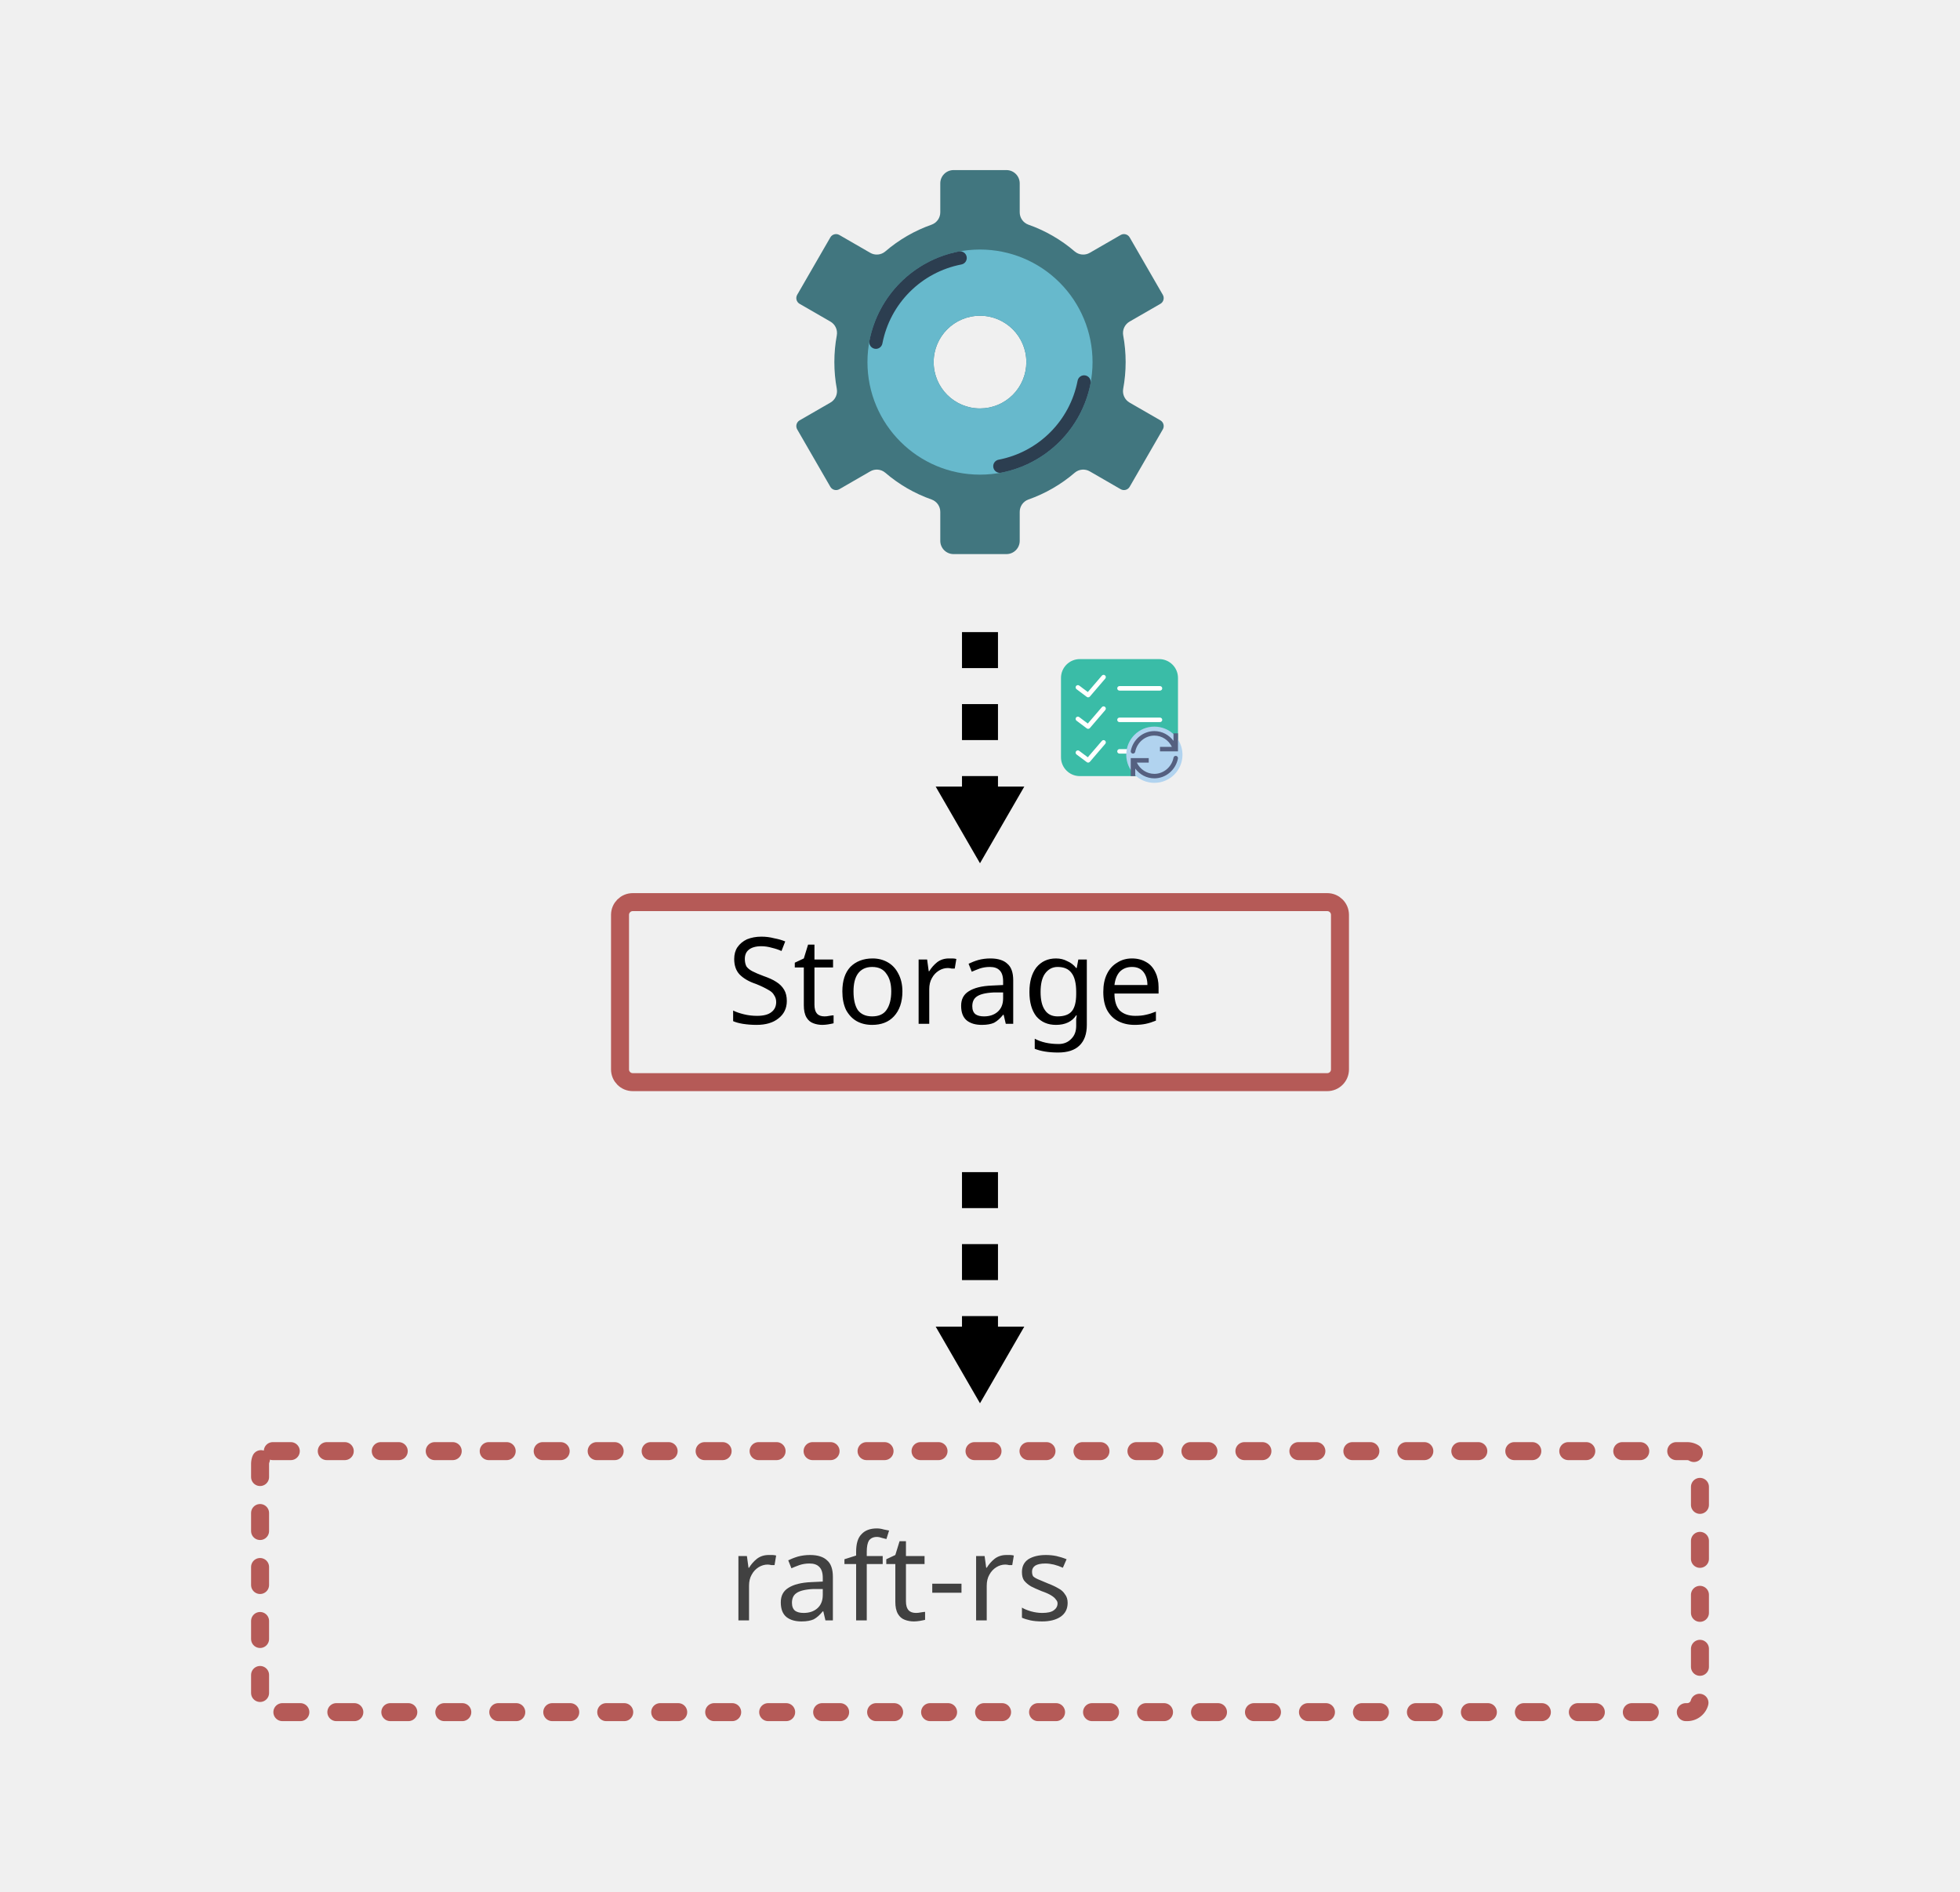
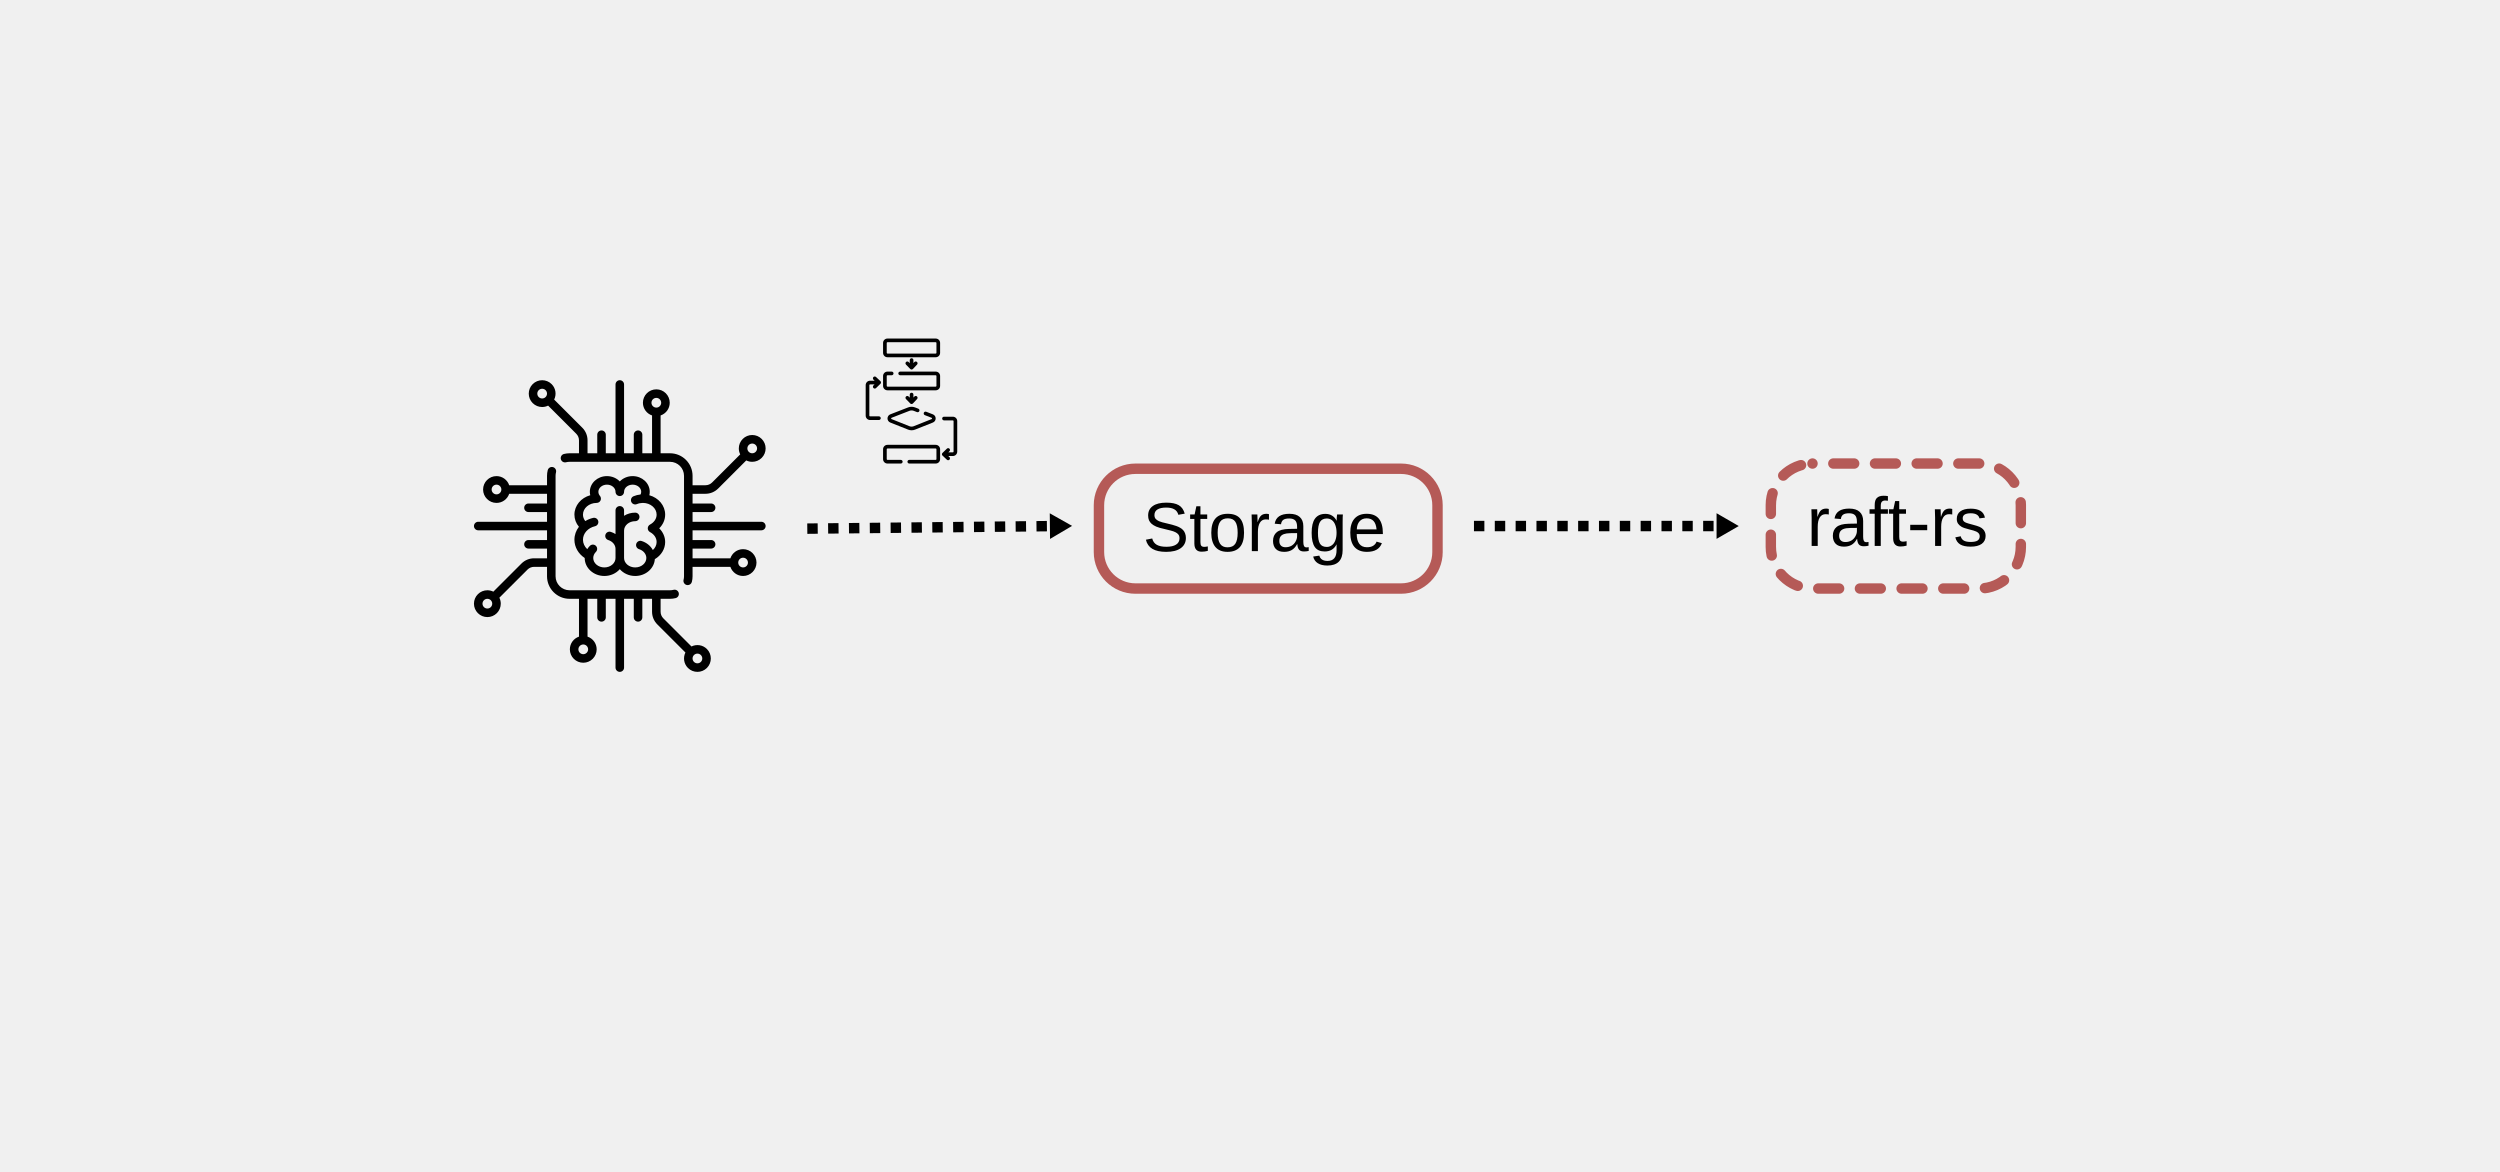
- <svg xmlns="http://www.w3.org/2000/svg" width="57.625mm" height="55.597mm" viewBox="0 0 57.625 55.597" version="1.1" id="svg8">
+ <svg xmlns="http://www.w3.org/2000/svg" width="1920" height="900" viewBox="0 0 508 238.125" version="1.1" id="svg8">
  <defs id="defs2">
+     <marker orient="auto" refY="0" refX="0" id="marker4538" style="overflow:visible">
+       <path id="path4536" d="M 5.77,0 -2.88,5 V -5 Z" style="fill:#000000;fill-opacity:1;fill-rule:evenodd;stroke:#000000;stroke-width:1pt;stroke-opacity:1" transform="scale(0.2)" />
+     </marker>
+     <marker orient="auto" refY="0" refX="0" id="marker3702" style="overflow:visible">
+       <path id="path3700" d="M 5.77,0 -2.88,5 V -5 Z" style="fill:#000000;fill-opacity:1;fill-rule:evenodd;stroke:#000000;stroke-width:1pt;stroke-opacity:1" transform="scale(0.2)" />
+     </marker>
+     <marker style="overflow:visible" id="marker3330" refX="0" refY="0" orient="auto">
+       <path transform="scale(0.2)" style="fill:#000000;fill-opacity:1;fill-rule:evenodd;stroke:#000000;stroke-width:1pt;stroke-opacity:1" d="M 5.77,0 -2.88,5 V -5 Z" id="path3328" />
+     </marker>
    <marker orient="auto" refY="0" refX="0" id="marker1781" style="overflow:visible">
      <path id="path1779" d="M 5.77,0 -2.88,5 V -5 Z" style="fill:#000000;fill-opacity:1;fill-rule:evenodd;stroke:#000000;stroke-width:1pt;stroke-opacity:1" transform="scale(0.2)" />
-     </marker>
-     <marker orient="auto" refY="0" refX="0" id="marker1529" style="overflow:visible">
-       <path id="path1527" d="M 5.77,0 -2.88,5 V -5 Z" style="fill:#000000;fill-opacity:1;fill-rule:evenodd;stroke:#000000;stroke-width:1pt;stroke-opacity:1" transform="scale(0.2)" />
    </marker>
    <marker orient="auto" refY="0" refX="0" id="Arrow1Send" style="overflow:visible">
      <path id="path1064" d="M 0,0 5,-5 -12.5,0 5,5 Z" style="fill:#000000;fill-opacity:1;fill-rule:evenodd;stroke:#000000;stroke-width:1pt;stroke-opacity:1" transform="matrix(-0.2,0,0,-0.2,-1.2,0)" />
    </marker>
    <marker orient="auto" refY="0" refX="0" id="TriangleInS" style="overflow:visible">
      <path id="path1188" d="M 5.77,0 -2.88,5 V -5 Z" style="fill:#000000;fill-opacity:1;fill-rule:evenodd;stroke:#000000;stroke-width:1pt;stroke-opacity:1" transform="scale(-0.2)" />
    </marker>
    <marker orient="auto" refY="0" refX="0" id="Arrow1Sstart" style="overflow:visible">
      <path id="path1061" d="M 0,0 5,-5 -12.5,0 5,5 Z" style="fill:#000000;fill-opacity:1;fill-rule:evenodd;stroke:#000000;stroke-width:1pt;stroke-opacity:1" transform="matrix(0.2,0,0,0.2,1.2,0)" />
    </marker>
  </defs>
-   <g id="layer1" transform="translate(-77.02083,-48.23058)">
-     <g id="g980" transform="translate(18.52083,23.8125)">
-       <rect ry="0.374" y="50.938" x="76.729" height="5.292" width="21.167" id="rect971" style="opacity:1;fill:none;fill-opacity:1;stroke:#b55a57;stroke-width:0.529;stroke-linecap:round;stroke-linejoin:round;stroke-miterlimit:4;stroke-dasharray:none;stroke-dashoffset:0;stroke-opacity:1" />
-       <text id="text975" y="54.514" x="79.868" style="font-style:normal;font-weight:normal;font-size:10.583px;line-height:125%;font-family:sans-serif;letter-spacing:0px;word-spacing:0px;fill:#000000;fill-opacity:1;stroke:none;stroke-width:0.265px;stroke-linecap:butt;stroke-linejoin:miter;stroke-opacity:1" xml:space="preserve">
-         <tspan style="font-style:normal;font-variant:normal;font-weight:normal;font-stretch:normal;font-size:3.528px;font-family:hack;-inkscape-font-specification:hack;stroke-width:0.265px" y="54.514" x="79.868" id="tspan973">Storage</tspan>
+   <g id="layer1" transform="translate(-77.02083,134.2979)">
+     <g id="g980" transform="translate(229.95,-81.25417)">
+       <rect ry="7.408" y="42.206" x="70.379" height="24.342" width="68.792" id="rect971" style="opacity:1;fill:none;fill-opacity:1;stroke:#b55a57;stroke-width:2.117;stroke-linecap:round;stroke-linejoin:round;stroke-miterlimit:4;stroke-dasharray:none;stroke-dashoffset:0;stroke-opacity:1" />
+       <text id="text975" y="58.954" x="79.276" style="font-style:normal;font-weight:normal;font-size:10.583px;line-height:125%;font-family:sans-serif;letter-spacing:0px;word-spacing:0px;fill:#000000;fill-opacity:1;stroke:none;stroke-width:0.265px;stroke-linecap:butt;stroke-linejoin:miter;stroke-opacity:1" xml:space="preserve">
+         <tspan style="font-style:normal;font-variant:normal;font-weight:normal;font-stretch:normal;font-size:14.111px;font-family:Arial;-inkscape-font-specification:Arial;stroke-width:0.265px" y="58.954" x="79.276" id="tspan973">Storage</tspan>
      </text>
    </g>
-     <g transform="translate(21.82813,40.21667)" id="g980-3">
-       <rect ry="0.374" y="50.673" x="62.839" height="7.673" width="42.333" id="rect971-6" style="opacity:1;fill:none;fill-opacity:1;stroke:#b55a57;stroke-width:0.529;stroke-linecap:round;stroke-linejoin:round;stroke-miterlimit:4;stroke-dasharray:0.529,1.058;stroke-dashoffset:0;stroke-opacity:1" />
-       <text id="text975-7" y="55.65" x="76.606" style="font-style:normal;font-weight:normal;font-size:10.583px;line-height:125%;font-family:sans-serif;letter-spacing:0px;word-spacing:0px;fill:#414141;fill-opacity:1;stroke:none;stroke-width:0.265px;stroke-linecap:butt;stroke-linejoin:miter;stroke-opacity:1;" xml:space="preserve">
-         <tspan style="font-style:normal;font-variant:normal;font-weight:normal;font-stretch:normal;font-size:3.528px;font-family:hack;-inkscape-font-specification:hack;stroke-width:0.265px;fill:#414141;fill-opacity:1;" y="55.65" x="76.606" id="tspan973-5">raft-rs</tspan>
+     <g transform="translate(366.475,-82.3125)" id="g984">
+       <rect style="opacity:1;fill:none;fill-opacity:1;stroke:#b55a57;stroke-width:2.117;stroke-linecap:round;stroke-linejoin:round;stroke-miterlimit:4;stroke-dasharray:4.234,4.234;stroke-dashoffset:21.17;stroke-opacity:1" id="rect978" width="50.8" height="25.4" x="70.379" y="42.206" ry="8.467" />
+       <text xml:space="preserve" style="font-style:normal;font-weight:normal;font-size:10.583px;line-height:125%;font-family:sans-serif;letter-spacing:0px;word-spacing:0px;fill:#000000;fill-opacity:1;stroke:none;stroke-width:0.265px;stroke-linecap:butt;stroke-linejoin:miter;stroke-opacity:1" x="77.688" y="58.954" id="text982">
+         <tspan id="tspan980" x="77.688" y="58.954" style="font-style:normal;font-variant:normal;font-weight:normal;font-stretch:normal;font-size:14.111px;font-family:Arial;-inkscape-font-specification:Arial;stroke-width:0.265px">raft-rs</tspan>
      </text>
    </g>
-     <path style="fill:none;fill-rule:evenodd;stroke:#000000;stroke-width:1.058;stroke-linecap:butt;stroke-linejoin:miter;stroke-miterlimit:4;stroke-dasharray:1.058, 1.058;stroke-dashoffset:0;stroke-opacity:1;marker-end:url(#marker1529)" d="m 105.833,82.688 0,5.292" id="path1045" />
-     <g id="g1709" transform="matrix(0.02204861,0,0,0.02204861,100.4216,53.23058)">
-       <path id="path1686" d="m 485.996,333.684 -41.047,-23.66 c -6.449,-3.691 -9.879,-11.043 -8.562,-18.359 4.355,-23.578 4.355,-47.75 0,-71.328 -1.316,-7.316 2.113,-14.668 8.562,-18.359 l 41.047,-23.66 c 2.031,-1.176 3.512,-3.113 4.105,-5.387 0.598,-2.27 0.266,-4.684 -0.926,-6.707 L 445.039,89.777 c -1.16,-2.027 -3.074,-3.508 -5.328,-4.121 -2.25,-0.613 -4.652,-0.305 -6.68,0.855 l -41.137,23.746 c -6.359,3.734 -14.383,3.062 -20.039,-1.68 C 353.617,92.875 332.598,80.719 309.887,72.738 302.957,70.215 298.363,63.605 298.41,56.23 V 17.656 C 298.383,7.918 290.496,0.027 280.758,0 h -70.621 c -9.738,0.027 -17.629,7.918 -17.656,17.656 v 38.574 c 0.047,7.375 -4.547,13.984 -11.477,16.508 -22.711,7.98 -43.727,20.137 -61.969,35.84 -5.652,4.742 -13.676,5.414 -20.039,1.68 L 57.859,86.512 c -2.023,-1.16 -4.426,-1.469 -6.68,-0.855 -2.25,0.613 -4.168,2.094 -5.324,4.121 L 1.715,166.223 c -1.188,2.023 -1.523,4.438 -0.926,6.707 0.598,2.273 2.074,4.211 4.105,5.387 l 41.047,23.66 c 6.453,3.691 9.879,11.043 8.562,18.359 -4.352,23.578 -4.352,47.75 0,71.328 1.316,7.316 -2.109,14.668 -8.562,18.359 L 4.895,333.684 c -2.031,1.176 -3.508,3.113 -4.105,5.387 -0.598,2.27 -0.262,4.684 0.926,6.707 l 44.141,76.445 c 1.156,2.027 3.074,3.508 5.324,4.121 2.254,0.613 4.656,0.305 6.68,-0.855 l 41.137,-23.746 c 6.363,-3.734 14.387,-3.062 20.039,1.68 18.242,15.703 39.258,27.859 61.969,35.84 6.93,2.523 11.523,9.133 11.477,16.508 v 38.574 c 0.027,9.738 7.918,17.629 17.656,17.656 h 70.621 c 9.738,-0.027 17.625,-7.918 17.652,-17.656 v -38.574 c -0.047,-7.375 4.547,-13.984 11.477,-16.508 22.711,-7.98 43.73,-20.137 61.969,-35.84 5.656,-4.742 13.68,-5.414 20.039,-1.68 l 41.137,23.746 c 2.027,1.16 4.43,1.469 6.68,0.855 2.254,-0.613 4.168,-2.094 5.328,-4.121 l 44.137,-76.445 c 1.191,-2.023 1.523,-4.438 0.926,-6.707 -0.594,-2.273 -2.074,-4.211 -4.105,-5.387 z M 245.445,317.793 c -34.125,0 -61.793,-27.664 -61.793,-61.793 0,-34.129 27.668,-61.793 61.793,-61.793 34.129,0 61.793,27.664 61.793,61.793 0.012,16.391 -6.492,32.117 -18.086,43.707 -11.59,11.59 -27.312,18.098 -43.707,18.086 z m 0,0" style="fill:#41767f" />
-       <path id="path1688" d="m 245.445,105.93 c -82.879,0 -150.066,67.191 -150.066,150.07 0,82.879 67.188,150.07 150.066,150.07 82.883,0 150.07,-67.191 150.07,-150.07 0.004,-39.801 -15.805,-77.973 -43.949,-106.117 C 323.422,121.738 285.25,105.926 245.445,105.93 Z m 0,211.863 c -34.125,0 -61.793,-27.664 -61.793,-61.793 0,-34.129 27.668,-61.793 61.793,-61.793 34.129,0 61.793,27.664 61.793,61.793 0.012,16.391 -6.492,32.117 -18.086,43.707 -11.59,11.59 -27.312,18.098 -43.707,18.086 z m 0,0" style="fill:#67b9cc" />
-       <g id="g1694" style="fill:#2c3e50">
-         <path id="path1690" d="m 106.637,238.363 c -0.562,0 -1.125,-0.055 -1.68,-0.16 -4.781,-0.926 -7.914,-5.551 -7,-10.336 11.648,-60.441 58.91,-107.711 119.352,-119.359 4.785,-0.922 9.418,2.211 10.34,6.996 0.926,4.789 -2.207,9.418 -6.996,10.34 -53.355,10.277 -95.078,52.004 -105.352,105.359 -0.805,4.152 -4.438,7.152 -8.664,7.16 z m 0,0" />
-         <path id="path1692" d="m 271.902,403.652 c -4.551,-0.004 -8.352,-3.465 -8.785,-7.992 -0.43,-4.531 2.652,-8.645 7.121,-9.504 53.355,-10.277 95.082,-52.004 105.355,-105.359 0.922,-4.789 5.551,-7.926 10.34,-7.004 4.789,0.922 7.926,5.551 7.004,10.34 -11.645,60.441 -58.906,107.711 -119.348,119.359 -0.559,0.105 -1.121,0.16 -1.688,0.16 z m 0,0" />
-       </g>
-     </g>
-     <path style="fill:none;fill-rule:evenodd;stroke:#000000;stroke-width:1.058;stroke-linecap:butt;stroke-linejoin:miter;stroke-miterlimit:4;stroke-dasharray:1.058, 1.058;stroke-dashoffset:0;stroke-opacity:1;marker-end:url(#marker1781)" d="m 105.833,66.813 v 5.292" id="path1771" />
-     <g id="g1937" transform="matrix(0.06614583,0,0,0.06614583,108.1815,67.60627)">
-       <g id="g1869">
-         <g id="g1857">
-           <path id="path1843" d="M 44.136,52 H 8.864 C 4.245,52 0.5,48.255 0.5,43.636 V 8.364 C 0.5,3.745 4.245,0 8.864,0 H 44.136 C 48.755,0 52.5,3.745 52.5,8.364 V 43.636 C 52.5,48.255 48.755,52 44.136,52 Z" style="fill:#3abca7" />
-           <path id="path1845" d="m 44.5,14 h -18 c -0.553,0 -1,-0.447 -1,-1 0,-0.553 0.447,-1 1,-1 h 18 c 0.553,0 1,0.447 1,1 0,0.553 -0.447,1 -1,1 z" style="fill:#ffffff" />
-           <path id="path1847" d="m 44.5,28 h -18 c -0.553,0 -1,-0.447 -1,-1 0,-0.553 0.447,-1 1,-1 h 18 c 0.553,0 1,0.447 1,1 0,0.553 -0.447,1 -1,1 z" style="fill:#ffffff" />
-           <path id="path1849" d="m 44.5,42 h -18 c -0.553,0 -1,-0.447 -1,-1 0,-0.553 0.447,-1 1,-1 h 18 c 0.553,0 1,0.447 1,1 0,0.553 -0.447,1 -1,1 z" style="fill:#ffffff" />
-           <path id="path1851" d="m 12.57,17 c -0.209,0 -0.42,-0.065 -0.599,-0.2 L 7.4,13.371 C 6.958,13.04 6.868,12.413 7.2,11.972 c 0.331,-0.443 0.958,-0.531 1.399,-0.2 l 3.822,2.866 6.249,-7.288 c 0.359,-0.42 0.991,-0.468 1.409,-0.108 0.42,0.359 0.469,0.99 0.108,1.409 l -6.857,8 C 13.134,16.881 12.854,17 12.57,17 Z" style="fill:#ffffff" />
-           <path id="path1853" d="m 12.57,31 c -0.209,0 -0.42,-0.065 -0.599,-0.2 L 7.4,27.371 C 6.958,27.04 6.868,26.413 7.2,25.972 c 0.331,-0.443 0.958,-0.531 1.399,-0.2 l 3.822,2.866 6.248,-7.288 c 0.359,-0.421 0.991,-0.468 1.409,-0.108 0.42,0.359 0.469,0.99 0.108,1.409 l -6.857,8 C 13.134,30.881 12.854,31 12.57,31 Z" style="fill:#ffffff" />
-           <path id="path1855" d="m 12.57,45.999 c -0.209,0 -0.42,-0.065 -0.599,-0.2 L 7.4,42.37 C 6.958,42.039 6.868,41.412 7.2,40.971 7.531,40.528 8.158,40.44 8.599,40.771 l 3.822,2.866 6.248,-7.287 c 0.359,-0.42 0.991,-0.468 1.409,-0.108 0.42,0.359 0.469,0.99 0.108,1.409 l -6.857,7.999 c -0.195,0.23 -0.475,0.349 -0.759,0.349 z" style="fill:#ffffff" />
-         </g>
-         <g id="g1867">
-           <circle id="circle1859" r="12.5" cy="42.5" cx="42" style="fill:#b1d3ef" />
-           <g id="g1865">
-             <path id="path1861" d="m 51.693,43.019 c -0.55,-0.113 -1.068,0.246 -1.175,0.788 C 49.698,47.975 46.116,51 42,51 38.649,51 35.653,48.994 34.211,46 H 39.5 v -2 h -6 -1 -1 v 8 h 2 V 48.659 C 35.476,51.315 38.585,53 42,53 c 5.068,0 9.477,-3.704 10.481,-8.807 0.106,-0.542 -0.246,-1.068 -0.788,-1.174 z" style="fill:#556080" />
-             <path id="path1863" d="m 50.5,32.998 v 3.341 c -1.976,-2.657 -5.086,-4.341 -8.5,-4.341 -5.068,0 -9.477,3.704 -10.481,8.807 -0.106,0.542 0.246,1.068 0.788,1.174 0.55,0.113 1.068,-0.246 1.175,-0.788 0.82,-4.168 4.402,-7.193 8.519,-7.193 3.351,0 6.347,2.006 7.789,5 H 44.5 v 2 h 6 1 1 v -8 z" style="fill:#556080" />
-           </g>
+     <path style="fill:none;fill-rule:evenodd;stroke:#000000;stroke-width:2.117;stroke-linecap:butt;stroke-linejoin:miter;stroke-miterlimit:4;stroke-dasharray:2.117, 2.117;stroke-dashoffset:0;stroke-opacity:1;marker-end:url(#marker3330)" d="m 376.529,-27.406 50.8,1e-6" id="path3326" />
+     <path id="path4534" d="m 241.062,-26.877 50.8,-0.529" style="fill:none;fill-rule:evenodd;stroke:#000000;stroke-width:2.117;stroke-linecap:butt;stroke-linejoin:miter;stroke-miterlimit:4;stroke-dasharray:2.117, 2.117;stroke-dashoffset:0;stroke-opacity:1;marker-end:url(#marker4538)" />
+     <g id="g7076" transform="matrix(0.1157551,0,0,0.1157551,173.3292,-57.03968)">
+       <g id="g7001">
+         <g id="g6999">
+           <path id="path6997" d="M 504.5,248.501 H 383.742 v -17.064 h 32.581 c 4.142,0 7.5,-3.358 7.5,-7.5 0,-4.142 -3.358,-7.5 -7.5,-7.5 h -32.581 v -17.065 h 22.62 c 8.427,0 16.35,-3.281 22.308,-9.24 l 49.326,-49.326 c 3.214,1.601 6.777,2.453 10.473,2.453 6.286,0 12.195,-2.448 16.64,-6.892 4.445,-4.445 6.893,-10.354 6.893,-16.64 0,-6.286 -2.448,-12.195 -6.893,-16.64 -4.444,-4.445 -10.354,-6.893 -16.64,-6.893 -6.286,0 -12.195,2.448 -16.64,6.892 -4.445,4.445 -6.893,10.354 -6.893,16.64 0,3.696 0.852,7.259 2.453,10.473 l -49.326,49.326 c -3.125,3.125 -7.281,4.847 -11.702,4.847 h -22.62 v -16.548 c 0,-21.816 -17.749,-39.564 -39.564,-39.564 H 327.629 V 61.865 c 9.308,-3.139 16.032,-11.946 16.032,-22.3 0,-12.976 -10.557,-23.532 -23.532,-23.532 -12.975,0 -23.532,10.557 -23.532,23.532 0,10.354 6.724,19.16 16.032,22.3 v 66.394 H 295.565 V 95.678 c 0,-4.142 -3.358,-7.5 -7.5,-7.5 -4.142,0 -7.5,3.358 -7.5,7.5 v 32.581 H 263.5 V 7.501 c 0,-4.142 -3.358,-7.5 -7.5,-7.5 -4.142,0 -7.5,3.358 -7.5,7.5 V 128.259 H 231.436 V 95.678 c 0,-4.142 -3.358,-7.5 -7.5,-7.5 -4.142,0 -7.5,3.358 -7.5,7.5 v 32.581 H 199.372 V 105.64 c 0,-8.427 -3.282,-16.35 -9.241,-22.308 L 140.788,33.989 c 4.359,-8.801 2.898,-19.775 -4.421,-27.095 -9.176,-9.175 -24.105,-9.174 -33.28,0 -9.175,9.175 -9.175,24.104 0,33.28 4.588,4.587 10.614,6.881 16.64,6.881 3.588,0 7.17,-0.833 10.455,-2.46 l 49.343,49.344 c 3.126,3.125 4.847,7.281 4.847,11.701 v 22.619 h -16.548 c -3.345,0 -6.672,0.42 -9.888,1.247 -4.011,1.032 -6.426,5.121 -5.394,9.133 1.032,4.012 5.122,6.427 9.133,5.394 1.995,-0.513 4.063,-0.774 6.148,-0.774 h 176.354 c 13.545,0 24.564,11.02 24.564,24.564 v 176.355 c 0,2.083 -0.26,4.15 -0.772,6.143 -1.031,4.012 1.385,8.1 5.396,9.131 0.626,0.161 1.254,0.238 1.873,0.238 3.341,0 6.388,-2.249 7.258,-5.635 0.826,-3.212 1.245,-6.536 1.245,-9.878 v -16.548 h 66.394 c 3.139,9.308 11.946,16.032 22.3,16.032 12.976,0 23.532,-10.556 23.532,-23.532 0,-12.976 -10.557,-23.532 -23.532,-23.532 -10.354,0 -19.16,6.724 -22.3,16.032 h -66.394 v -17.065 h 32.581 c 4.142,0 7.5,-3.358 7.5,-7.5 0,-4.142 -3.358,-7.5 -7.5,-7.5 H 383.741 V 263.501 H 504.5 c 4.142,0 7.5,-3.358 7.5,-7.5 0,-4.142 -3.358,-7.5 -7.5,-7.5 z M 482.435,113.694 c 1.612,-1.612 3.754,-2.499 6.033,-2.499 2.279,0 4.421,0.887 6.033,2.499 1.612,1.612 2.499,3.754 2.499,6.033 0,2.279 -0.887,4.421 -2.499,6.033 -1.612,1.612 -3.754,2.499 -6.033,2.499 -2.279,0 -4.421,-0.887 -6.033,-2.499 -1.612,-1.612 -2.499,-3.754 -2.499,-6.033 0,-2.279 0.887,-4.422 2.499,-6.033 z M 125.759,29.568 c -3.326,3.325 -8.739,3.326 -12.067,-0.001 -3.327,-3.327 -3.327,-8.74 0,-12.066 1.664,-1.664 3.848,-2.495 6.034,-2.495 2.185,0 4.37,0.832 6.033,2.495 3.327,3.327 3.327,8.74 0,12.067 z m 194.37,18.529 c -4.704,0 -8.532,-3.828 -8.532,-8.532 0,-4.704 3.827,-8.532 8.532,-8.532 4.705,0 8.532,3.828 8.532,8.532 0,4.704 -3.828,8.532 -8.532,8.532 z m 152.307,263.501 c 4.705,0 8.532,3.828 8.532,8.532 0,4.705 -3.828,8.532 -8.532,8.532 -4.704,0 -8.532,-3.828 -8.532,-8.532 -10e-4,-4.705 3.827,-8.532 8.532,-8.532 z" />
        </g>
      </g>
-       <g id="g1871" />
-       <g id="g1873" />
-       <g id="g1875" />
-       <g id="g1877" />
-       <g id="g1879" />
-       <g id="g1881" />
-       <g id="g1883" />
-       <g id="g1885" />
-       <g id="g1887" />
-       <g id="g1889" />
-       <g id="g1891" />
-       <g id="g1893" />
-       <g id="g1895" />
-       <g id="g1897" />
-       <g id="g1899" />
+       <g id="g7007">
+         <g id="g7005">
+           <path id="path7003" d="m 408.914,471.829 c -7.319,-7.32 -18.294,-8.781 -27.095,-4.422 l -49.343,-49.344 c -3.126,-3.125 -4.847,-7.281 -4.847,-11.701 v -22.619 h 16.548 c 3.345,0 6.671,-0.42 9.886,-1.247 4.011,-1.032 6.426,-5.121 5.394,-9.133 -1.032,-4.011 -5.119,-6.426 -9.133,-5.394 -1.994,0.513 -4.062,0.773 -6.147,0.773 H 167.823 c -13.545,0 -24.564,-11.02 -24.564,-24.564 V 167.824 c 0,-2.085 0.26,-4.153 0.773,-6.146 1.033,-4.011 -1.382,-8.1 -5.393,-9.133 -4.012,-1.033 -8.101,1.382 -9.133,5.393 -0.828,3.214 -1.247,6.54 -1.247,9.886 v 16.548 H 61.864 c -3.139,-9.308 -11.946,-16.032 -22.3,-16.032 -12.976,0 -23.532,10.556 -23.532,23.532 0,12.976 10.557,23.532 23.532,23.532 10.354,0 19.16,-6.724 22.3,-16.032 h 66.394 v 17.065 H 95.677 c -4.142,0 -7.5,3.358 -7.5,7.5 0,4.142 3.358,7.5 7.5,7.5 h 32.581 v 17.064 H 7.5 c -4.142,0 -7.5,3.358 -7.5,7.5 0,4.142 3.358,7.5 7.5,7.5 h 120.758 v 17.064 H 95.677 c -4.142,0 -7.5,3.358 -7.5,7.5 0,4.142 3.358,7.5 7.5,7.5 h 32.581 v 17.065 h -22.62 c -8.427,0 -16.35,3.281 -22.308,9.24 l -49.326,49.326 c -3.214,-1.601 -6.777,-2.453 -10.473,-2.453 -6.286,0 -12.195,2.448 -16.64,6.892 C 2.448,380.08 0,385.99 0,392.275 c 0,6.285 2.448,12.195 6.893,16.64 4.444,4.445 10.354,6.892 16.64,6.892 6.286,0 12.195,-2.448 16.64,-6.892 4.445,-4.445 6.893,-10.354 6.893,-16.64 0,-3.696 -0.852,-7.259 -2.453,-10.473 l 49.326,-49.326 c 3.125,-3.125 7.281,-4.847 11.702,-4.847 h 22.62 v 16.548 c 0,21.816 17.749,39.564 39.564,39.564 h 16.548 v 66.394 c -9.308,3.139 -16.032,11.946 -16.032,22.3 0,12.976 10.557,23.532 23.532,23.532 12.975,0 23.532,-10.557 23.532,-23.532 0,-10.354 -6.724,-19.16 -16.032,-22.3 v -66.394 h 17.064 v 32.581 c 0,4.142 3.358,7.5 7.5,7.5 4.142,0 7.5,-3.358 7.5,-7.5 V 383.741 H 248.5 v 120.76 c 0,4.142 3.358,7.5 7.5,7.5 4.142,0 7.5,-3.358 7.5,-7.5 V 383.743 h 17.064 v 32.581 c 0,4.142 3.358,7.5 7.5,7.5 4.142,0 7.5,-3.358 7.5,-7.5 v -32.581 h 17.064 v 22.619 c 0,8.427 3.282,16.35 9.241,22.308 l 49.343,49.343 c -4.359,8.801 -2.898,19.775 4.422,27.095 4.587,4.588 10.614,6.881 16.64,6.881 6.026,0 12.053,-2.293 16.64,-6.881 9.175,-9.175 9.175,-24.104 0,-33.279 z M 39.564,200.404 c -4.705,0 -8.532,-3.828 -8.532,-8.532 0,-4.705 3.828,-8.532 8.532,-8.532 4.704,0 8.532,3.828 8.532,8.532 0.001,4.705 -3.827,8.532 -8.532,8.532 z m -9.999,197.904 c -1.612,1.612 -3.754,2.499 -6.033,2.499 -2.279,0 -4.421,-0.887 -6.033,-2.499 C 15.887,396.696 15,394.554 15,392.275 c 0,-2.279 0.887,-4.421 2.499,-6.033 1.612,-1.612 3.754,-2.499 6.033,-2.499 2.279,0 4.421,0.887 6.033,2.499 1.612,1.612 2.499,3.754 2.499,6.033 0,2.279 -0.887,4.422 -2.499,6.033 z m 170.838,74.129 c 0,4.704 -3.827,8.532 -8.532,8.532 -4.705,0 -8.532,-3.828 -8.532,-8.532 0,-4.704 3.828,-8.532 8.532,-8.532 4.704,0 8.532,3.828 8.532,8.532 z m 197.905,22.065 c -3.327,3.327 -8.74,3.326 -12.067,0 -3.327,-3.327 -3.327,-8.74 0,-12.066 1.664,-1.663 3.849,-2.495 6.034,-2.495 2.185,0 4.37,0.832 6.033,2.495 3.326,3.326 3.326,8.739 0,12.066 z" />
+         </g>
+       </g>
+       <g id="g7013">
+         <g id="g7011">
+           <path id="path7009" d="m 335.645,235.962 c 0,-16.04 -11.732,-29.627 -27.793,-34.042 0.475,-1.961 0.739,-3.978 0.739,-6.039 0,-15.186 -13.479,-27.541 -30.045,-27.541 -8.974,0 -17.035,3.629 -22.545,9.365 -5.51,-5.736 -13.572,-9.365 -22.545,-9.365 -16.567,0 -30.045,12.355 -30.045,27.541 0,2.061 0.264,4.078 0.739,6.039 -16.061,4.414 -27.793,18.001 -27.793,34.042 0,7.839 2.774,15.235 7.899,21.343 -5.011,6.487 -7.899,14.362 -7.899,22.746 -0.002,12.752 6.812,24.659 18.035,32.045 0,0.006 0,0.012 0,0.018 0,17.396 15.501,31.549 34.555,31.549 10.95,0 20.719,-4.679 27.054,-11.957 6.335,7.278 16.104,11.957 27.054,11.957 18.337,0 33.376,-13.11 34.482,-29.602 11.137,-6.462 18.108,-17.781 18.108,-30.003 0,-8.99 -3.833,-17.566 -10.43,-24.048 6.596,-6.482 10.43,-15.059 10.43,-24.048 z m -26.544,30.68 c 7.227,3.814 11.541,10.325 11.541,17.416 0,5.287 -2.457,10.33 -6.607,14.101 -3.943,-7.301 -10.912,-13.113 -19.717,-15.879 -3.95,-1.241 -8.161,0.956 -9.403,4.907 -1.242,3.952 0.956,8.162 4.907,9.403 7.646,2.403 12.784,8.642 12.784,15.525 0,9.125 -8.772,16.549 -19.555,16.549 -10.782,0 -19.554,-7.424 -19.554,-16.549 v -48.097 c 0,-9.125 8.772,-16.548 19.554,-16.548 4.142,0 7.5,-3.358 7.5,-7.5 0,-4.142 -3.358,-7.5 -7.5,-7.5 -7.254,0 -13.99,2.056 -19.554,5.557 v -9.58 c 0,-4.142 -3.358,-7.5 -7.5,-7.5 -4.142,0 -7.5,3.358 -7.5,7.5 v 41.637 c -2.524,-1.584 -5.292,-2.895 -8.286,-3.836 -3.954,-1.242 -8.162,0.956 -9.403,4.906 -1.242,3.952 0.955,8.162 4.906,9.404 7.646,2.403 12.783,8.642 12.783,15.524 v 16.032 c 0,9.125 -8.772,16.549 -19.554,16.549 -10.783,0 -19.555,-7.424 -19.555,-16.549 0,-3.911 1.658,-7.713 4.668,-10.705 2.938,-2.92 2.952,-7.669 0.032,-10.607 -2.92,-2.938 -7.668,-2.952 -10.606,-0.032 -1.797,1.787 -3.344,3.739 -4.63,5.814 -4.736,-4.48 -7.501,-10.374 -7.501,-16.535 0,-11.112 8.721,-20.874 21.208,-23.739 4.037,-0.926 6.559,-4.95 5.633,-8.987 -0.926,-4.038 -4.951,-6.559 -8.987,-5.633 -5.027,1.153 -9.655,3.078 -13.759,5.605 -2.661,-3.342 -4.094,-7.256 -4.094,-11.335 0.003,-11.281 10.697,-20.465 23.88,-20.552 0.067,0.002 0.134,0.011 0.2,0.011 1.712,0 3.433,-0.583 4.842,-1.776 2.875,-2.434 3.452,-6.564 1.522,-9.671 -0.057,-0.092 -0.109,-0.186 -0.169,-0.275 -0.031,-0.045 -0.068,-0.088 -0.1,-0.133 -0.116,-0.163 -0.235,-0.323 -0.364,-0.477 -0.004,-0.005 -0.007,-0.01 -0.011,-0.014 -1.251,-1.479 -2.744,-3.927 -2.744,-7.193 0,-6.915 6.75,-12.541 15.045,-12.541 8.295,0 15.045,5.626 15.045,12.541 0,4.142 3.358,7.5 7.5,7.5 4.142,0 7.5,-3.358 7.5,-7.5 0,-6.915 6.75,-12.541 15.045,-12.541 8.295,0 15.045,5.626 15.045,12.541 0,1.848 -0.484,3.424 -1.125,4.72 -4.266,0.403 -8.392,1.434 -12.309,3.086 -3.817,1.609 -5.606,6.008 -3.997,9.825 1.609,3.816 6.008,5.607 9.825,3.997 3.242,-1.367 6.73,-2.07 10.368,-2.098 0.072,0.002 0.143,0.009 0.215,0.009 0.067,0 0.133,-0.009 0.2,-0.011 13.183,0.086 23.877,9.271 23.877,20.552 0,7.091 -4.314,13.601 -11.541,17.416 -2.46,1.298 -4,3.851 -4,6.633 0,2.782 1.54,5.335 4,6.633 z" />
+         </g>
+       </g>
+       <g id="g7015" />
+       <g id="g7017" />
+       <g id="g7019" />
+       <g id="g7021" />
+       <g id="g7023" />
+       <g id="g7025" />
+       <g id="g7027" />
+       <g id="g7029" />
+       <g id="g7031" />
+       <g id="g7033" />
+       <g id="g7035" />
+       <g id="g7037" />
+       <g id="g7039" />
+       <g id="g7041" />
+       <g id="g7043" />
+     </g>
+     <g id="g7109" transform="matrix(0.04960928,0,0,0.04960928,249.5292,-65.50623)">
+       <path id="path7078" d="m 256.531,221.951 c -4.142,0 -7.5,3.358 -7.5,7.5 v 12.794 l -4.64,-4.781 c -2.885,-2.972 -7.633,-3.043 -10.605,-0.158 -2.972,2.885 -3.043,7.633 -0.158,10.605 l 17.522,18.053 c 1.413,1.456 3.354,2.276 5.382,2.276 h 0.058 c 2.047,-0.016 4,-0.868 5.404,-2.36 l 16.992,-18.053 c 2.839,-3.016 2.694,-7.763 -0.321,-10.602 -3.016,-2.838 -7.761,-2.696 -10.603,0.321 l -4.029,4.281 v -12.378 c -0.002,-4.14 -3.36,-7.498 -7.502,-7.498 z" />
+       <path id="path7080" d="M 355.378,435.37 H 157.684 c -9.911,0 -17.973,8.063 -17.973,17.974 v 40.683 c 0,9.911 8.063,17.974 17.973,17.974 h 54.648 c 4.142,0 7.5,-3.358 7.5,-7.5 0,-4.142 -3.358,-7.5 -7.5,-7.5 h -54.648 c -1.639,0 -2.973,-1.334 -2.973,-2.974 v -40.683 c 0,-1.64 1.334,-2.974 2.973,-2.974 h 197.694 c 1.64,0 2.974,1.334 2.974,2.974 v 40.683 c 0,1.64 -1.334,2.974 -2.974,2.974 H 247.084 c -4.142,0 -7.5,3.358 -7.5,7.5 0,4.142 3.358,7.5 7.5,7.5 h 108.294 c 9.911,0 17.974,-8.063 17.974,-17.974 v -40.683 c 0,-9.911 -8.063,-17.974 -17.974,-17.974 z" />
+       <path id="path7082" d="M 355.378,135.401 H 209.75 c -4.142,0 -7.5,3.358 -7.5,7.5 0,4.142 3.358,7.5 7.5,7.5 h 145.628 c 1.64,0 2.974,1.334 2.974,2.973 v 40.684 c 0,1.639 -1.334,2.973 -2.974,2.973 H 157.684 c -1.639,0 -2.973,-1.334 -2.973,-2.973 v -40.684 c 0,-1.639 1.334,-2.973 2.973,-2.973 H 175 c 4.142,0 7.5,-3.358 7.5,-7.5 0,-4.142 -3.358,-7.5 -7.5,-7.5 h -17.315 c -9.911,0 -17.973,8.063 -17.973,17.973 v 40.684 c 0,9.911 8.063,17.973 17.973,17.973 h 197.694 c 9.911,0 17.974,-8.063 17.974,-17.973 v -40.684 c -0.001,-9.911 -8.064,-17.973 -17.975,-17.973 z" />
+       <path id="path7084" d="m 157.845,327.184 c -0.031,7.438 4.414,14.021 11.323,16.773 l 72.889,29.029 c 4.667,1.858 9.57,2.788 14.474,2.788 4.904,0 9.807,-0.929 14.474,-2.788 l 72.888,-29.029 c 6.91,-2.751 11.355,-9.335 11.324,-16.773 -0.031,-7.438 -4.531,-13.984 -11.464,-16.678 l -27.43,-10.659 c -3.865,-1.5 -8.208,0.414 -9.708,4.274 -1.5,3.861 0.414,8.207 4.274,9.707 l 27.431,10.659 c 1.643,0.639 1.894,2.003 1.896,2.759 0.002,0.756 -0.236,2.123 -1.874,2.775 l -72.889,29.029 c -5.754,2.292 -12.092,2.292 -17.847,0 l -72.889,-29.029 c -1.637,-0.652 -1.876,-2.019 -1.873,-2.775 0.003,-0.756 0.254,-2.121 1.896,-2.759 L 247.794,296.1 c 5.633,-2.188 11.837,-2.188 17.47,0 l 13.399,5.207 c 3.865,1.502 8.208,-0.414 9.708,-4.274 1.5,-3.86 -0.414,-8.207 -4.274,-9.707 l -13.399,-5.207 c -9.136,-3.551 -19.2,-3.551 -28.336,0 l -73.054,28.387 c -6.931,2.694 -11.431,9.241 -11.463,16.678 z" />
+       <path id="path7086" d="m 256.531,80.709 c -4.142,0 -7.5,3.358 -7.5,7.5 v 12.794 l -4.64,-4.781 c -2.885,-2.972 -7.633,-3.043 -10.605,-0.158 -2.972,2.885 -3.043,7.633 -0.158,10.605 l 17.522,18.054 c 1.413,1.456 3.354,2.276 5.382,2.276 h 0.058 c 2.048,-0.016 4,-0.869 5.404,-2.36 l 16.992,-18.054 c 2.839,-3.016 2.694,-7.763 -0.321,-10.602 -3.016,-2.838 -7.761,-2.695 -10.603,0.321 l -4.029,4.281 V 88.209 c -0.002,-4.142 -3.36,-7.5 -7.502,-7.5 z" />
+       <path id="path7088" d="m 425.53,320.169 h -36.253 c -4.143,0 -7.5,3.358 -7.5,7.5 0,4.142 3.357,7.5 7.5,7.5 h 36.253 c 1.64,0 2.974,1.334 2.974,2.974 v 125.068 c 0,1.64 -1.334,2.974 -2.974,2.974 h -18.484 l 4.508,-4.375 c 2.973,-2.885 3.043,-7.633 0.158,-10.605 -2.885,-2.972 -7.633,-3.043 -10.605,-0.158 l -18.054,17.522 c -1.47,1.426 -2.292,3.392 -2.276,5.439 0.016,2.047 0.868,4 2.359,5.404 l 18.054,16.992 c 1.448,1.363 3.296,2.039 5.14,2.039 1.995,0 3.986,-0.792 5.463,-2.36 2.839,-3.016 2.694,-7.763 -0.321,-10.602 l -4.564,-4.295 h 18.623 c 9.911,0 17.974,-8.063 17.974,-17.974 V 338.143 c -0.002,-9.911 -8.064,-17.974 -17.975,-17.974 z" />
+       <path id="path7090" d="m 100.288,202.697 c 1.471,1.515 3.425,2.276 5.382,2.276 1.882,0 3.766,-0.704 5.223,-2.118 l 18.053,-17.522 c 1.47,-1.426 2.292,-3.392 2.276,-5.439 -0.016,-2.048 -0.869,-4 -2.36,-5.404 l -18.053,-16.992 c -3.017,-2.839 -7.763,-2.696 -10.602,0.321 -2.839,3.016 -2.695,7.763 0.321,10.602 l 4.564,4.296 H 86.47 c -9.911,0 -17.974,8.063 -17.974,17.973 v 125.068 c 0,9.911 8.063,17.974 17.974,17.974 h 36.253 c 4.142,0 7.5,-3.358 7.5,-7.5 0,-4.142 -3.358,-7.5 -7.5,-7.5 H 86.47 c -1.64,0 -2.974,-1.334 -2.974,-2.974 V 190.69 c 0,-1.639 1.334,-2.973 2.974,-2.973 h 18.484 l -4.508,4.375 c -2.972,2.885 -3.042,7.633 -0.158,10.605 z" />
+       <path id="path7092" d="M 355.378,0 H 157.684 c -9.911,0 -17.973,8.063 -17.973,17.974 v 40.683 c 0,9.911 8.063,17.974 17.973,17.974 h 197.694 c 9.911,0 17.974,-8.063 17.974,-17.974 V 17.974 C 373.352,8.063 365.289,0 355.378,0 Z m 2.974,58.657 c 0,1.64 -1.334,2.974 -2.974,2.974 H 157.684 c -1.639,0 -2.973,-1.334 -2.973,-2.974 V 17.974 c 0,-1.64 1.334,-2.974 2.973,-2.974 h 197.694 c 1.64,0 2.974,1.334 2.974,2.974 z" />
    </g>
  </g>
</svg>
